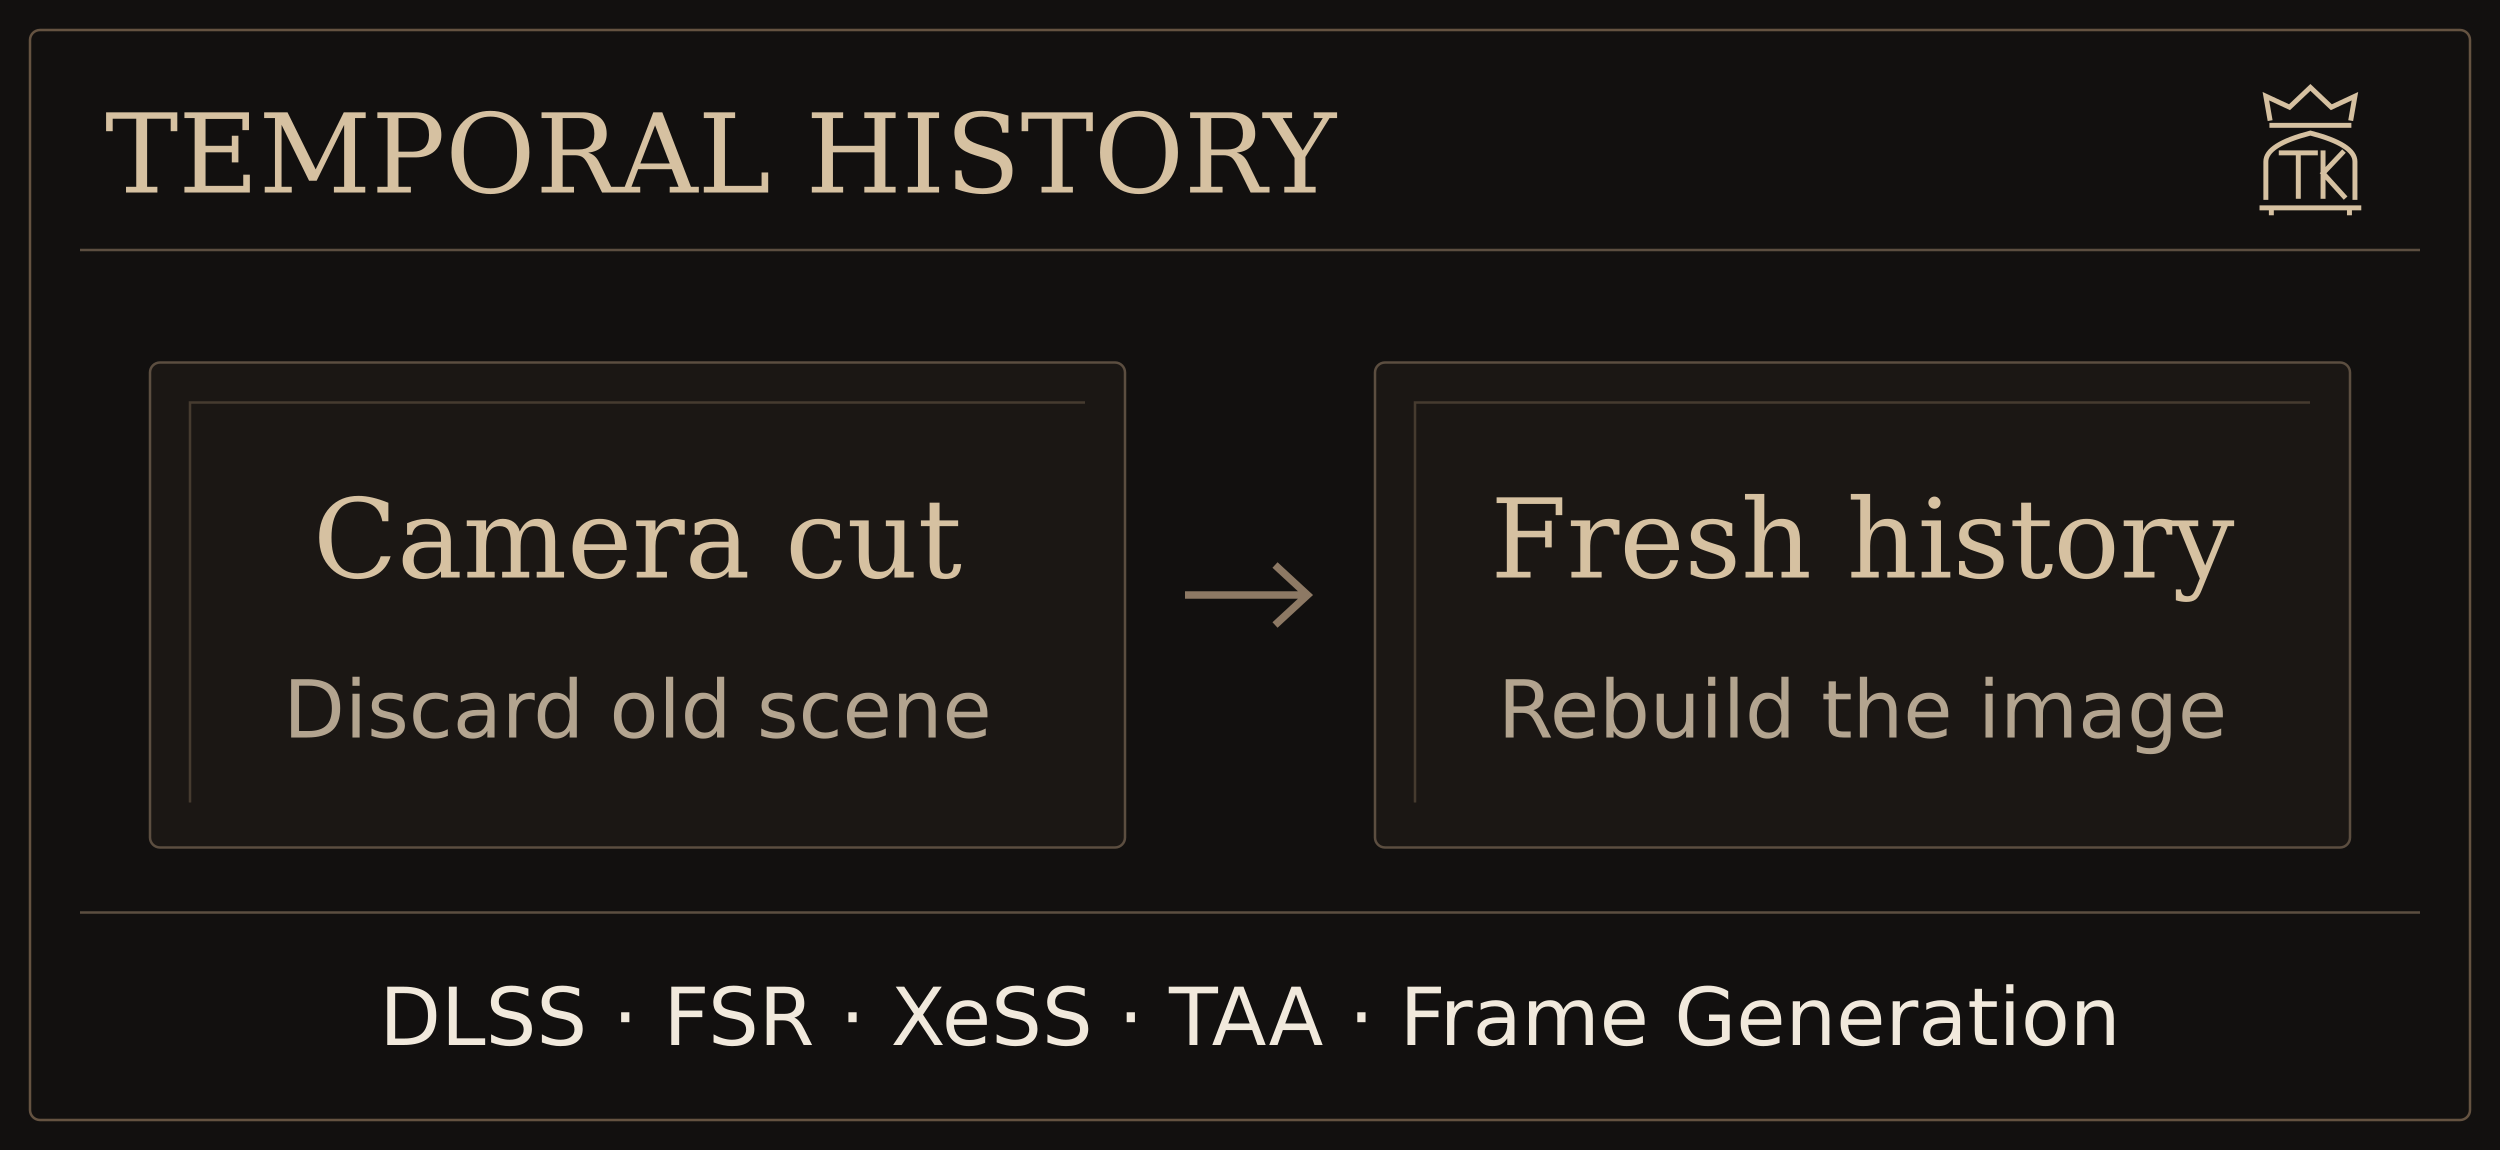
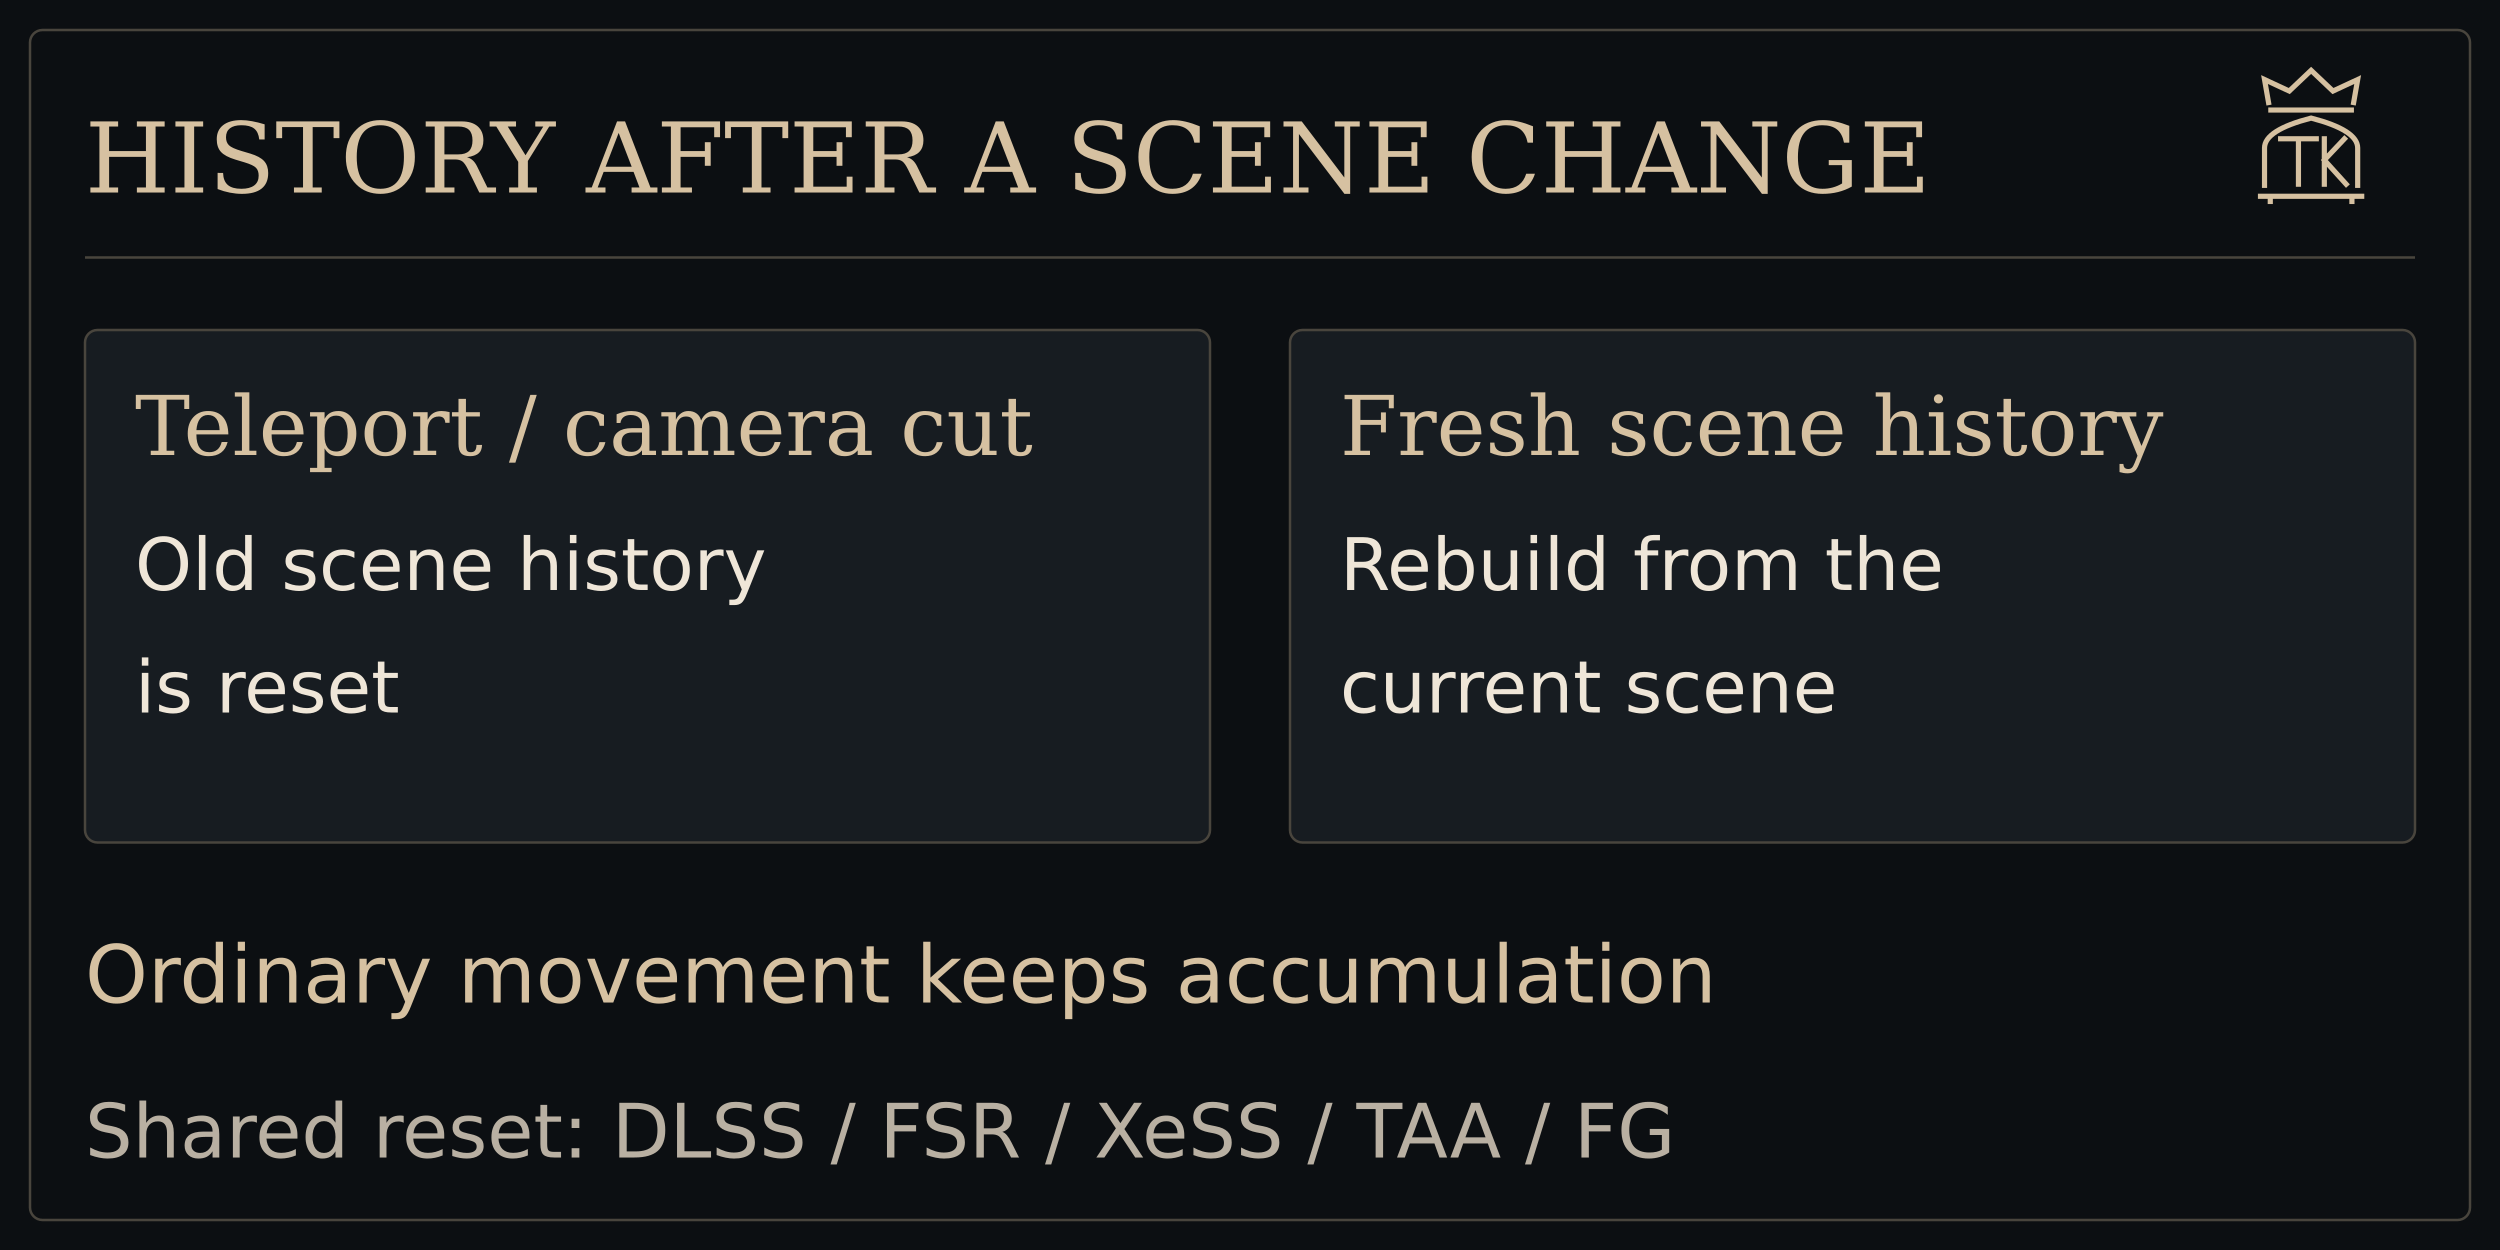
- <svg xmlns="http://www.w3.org/2000/svg" width="1000" height="460" viewBox="0 0 1000 460" role="img" aria-labelledby="title desc">
-   <rect width="1000" height="460" fill="#12100f" />
-   <rect x="12" y="12" width="976" height="436" rx="4" fill="none" stroke="#655341" />
-   <path d="M32 100H968M32 365H968" stroke="#5c4e40" />
-   <g transform="translate(896 31) scale(.22)" color="#d6c1a1">
+ <svg xmlns="http://www.w3.org/2000/svg" width="1000" height="500" viewBox="0 0 1000 500" role="img" aria-labelledby="title desc">
+   <rect width="1000" height="500" fill="#0c0f12" />
+   <rect x="12" y="12" width="976" height="476" rx="5" fill="none" stroke="#49453d" />
+   <g transform="translate(895 24) scale(.23)" color="#d6c1a1">
    <g fill="none" stroke="currentColor" stroke-width="9" stroke-linecap="square" stroke-linejoin="miter">
      <path id="crown" d="M54 74L47 34L90 54L128 18L166 54L209 34L202 74M58 87H198" />
      <path id="workshop-arch" d="M47 218V153Q47 122 128 101Q209 122 209 153V218" />
      <path id="initial-t" d="M75 137H137M106 137V216" />
      <path id="initial-k" d="M151 137V216M186 137L151 174L189 216" />
      <path id="workbench" d="M40 237H216M57 237V246M199 237V246" />
    </g>
  </g>
-   <text x="42" y="77" text-anchor="start" fill="#d6c1a1" font-family="DejaVu Serif" font-size="44">TEMPORAL HISTORY</text>
-   <rect x="60" y="145" width="390" height="194" rx="4" fill="#1b1714" stroke="#5c4e40" />
-   <path d="M76 321V161H434" fill="none" stroke="#aa8f6e" stroke-opacity=".3" />
-   <text x="255" y="231" text-anchor="middle" fill="#d6c1a1" font-family="DejaVu Serif" font-size="44">Camera cut</text>
-   <text x="255" y="295" text-anchor="middle" fill="#b3a48f" font-family="DejaVu Sans" font-size="32">Discard old scene</text>
-   <rect x="550" y="145" width="390" height="194" rx="4" fill="#1b1714" stroke="#5c4e40" />
-   <path d="M566 321V161H924" fill="none" stroke="#aa8f6e" stroke-opacity=".3" />
-   <text x="745" y="231" text-anchor="middle" fill="#d6c1a1" font-family="DejaVu Serif" font-size="44">Fresh history</text>
-   <text x="745" y="295" text-anchor="middle" fill="#b3a48f" font-family="DejaVu Sans" font-size="32">Rebuild the image</text>
-   <path d="M474 238H523M510 226L523 238L510 250" fill="none" stroke="#8d7964" stroke-width="3" />
-   <text x="500" y="418" text-anchor="middle" fill="#f1e9dc" font-family="DejaVu Sans" font-size="32">DLSS · FSR · XeSS · TAA · Frame Generation</text>
+   <text x="34" y="77" font-family="DejaVu Serif" font-size="39" text-anchor="start" fill="#d6c1a1">HISTORY AFTER A SCENE CHANGE</text>
+   <path d="M34 103H966" stroke="#49453d" />
+   <rect x="34.0" y="132" width="450.0" height="205" rx="5" fill="#171c21" stroke="#49453d" />
+   <text x="54.0" y="182" font-family="DejaVu Serif" font-size="33" text-anchor="start" fill="#d6c1a1">Teleport / camera cut</text>
+   <text x="54.0" y="236" font-family="DejaVu Sans" font-size="29" text-anchor="start" fill="#efe6d8">Old scene history</text>
+   <text x="54.0" y="285" font-family="DejaVu Sans" font-size="29" text-anchor="start" fill="#efe6d8">is reset</text>
+   <rect x="516.0" y="132" width="450.0" height="205" rx="5" fill="#171c21" stroke="#49453d" />
+   <text x="536.0" y="182" font-family="DejaVu Serif" font-size="33" text-anchor="start" fill="#d6c1a1">Fresh scene history</text>
+   <text x="536.0" y="236" font-family="DejaVu Sans" font-size="29" text-anchor="start" fill="#efe6d8">Rebuild from the</text>
+   <text x="536.0" y="285" font-family="DejaVu Sans" font-size="29" text-anchor="start" fill="#efe6d8">current scene</text>
+   <text x="34" y="401" font-family="DejaVu Sans" font-size="32" text-anchor="start" fill="#d6c1a1">Ordinary movement keeps accumulation</text>
+   <text x="34" y="463" font-family="DejaVu Sans" font-size="30" text-anchor="start" fill="#b9b0a2">Shared reset: DLSS / FSR / XeSS / TAA / FG</text>
</svg>
